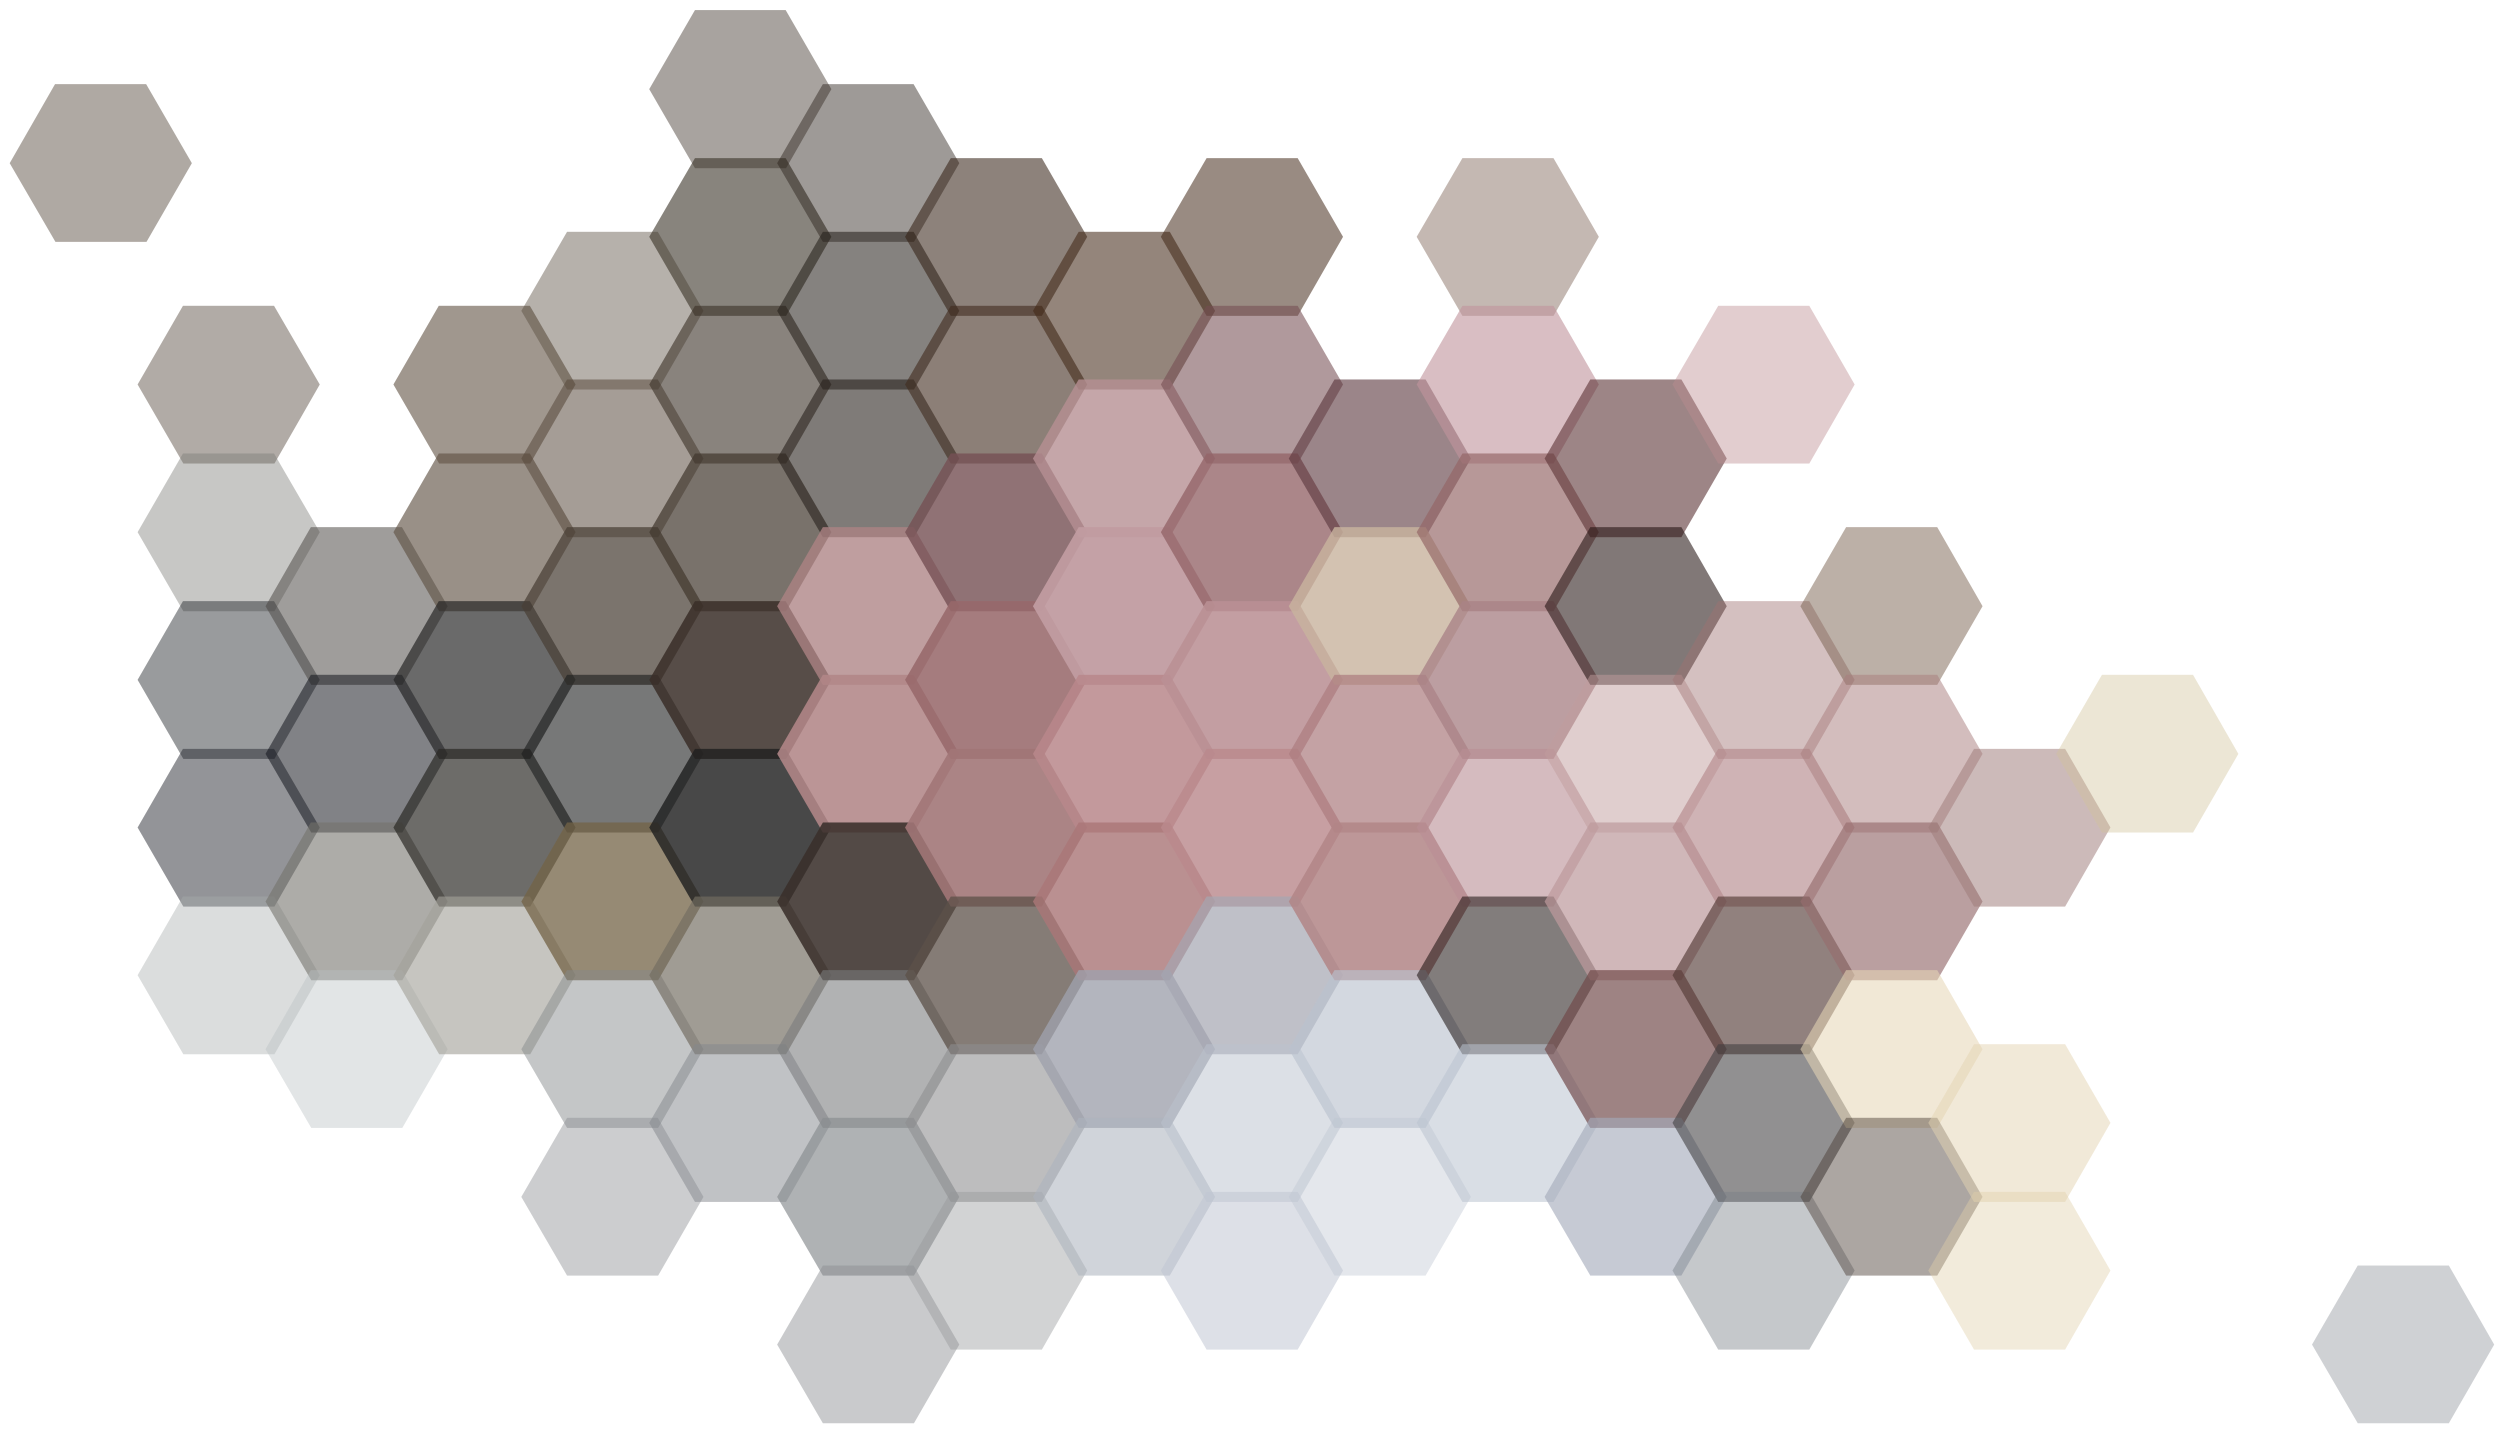
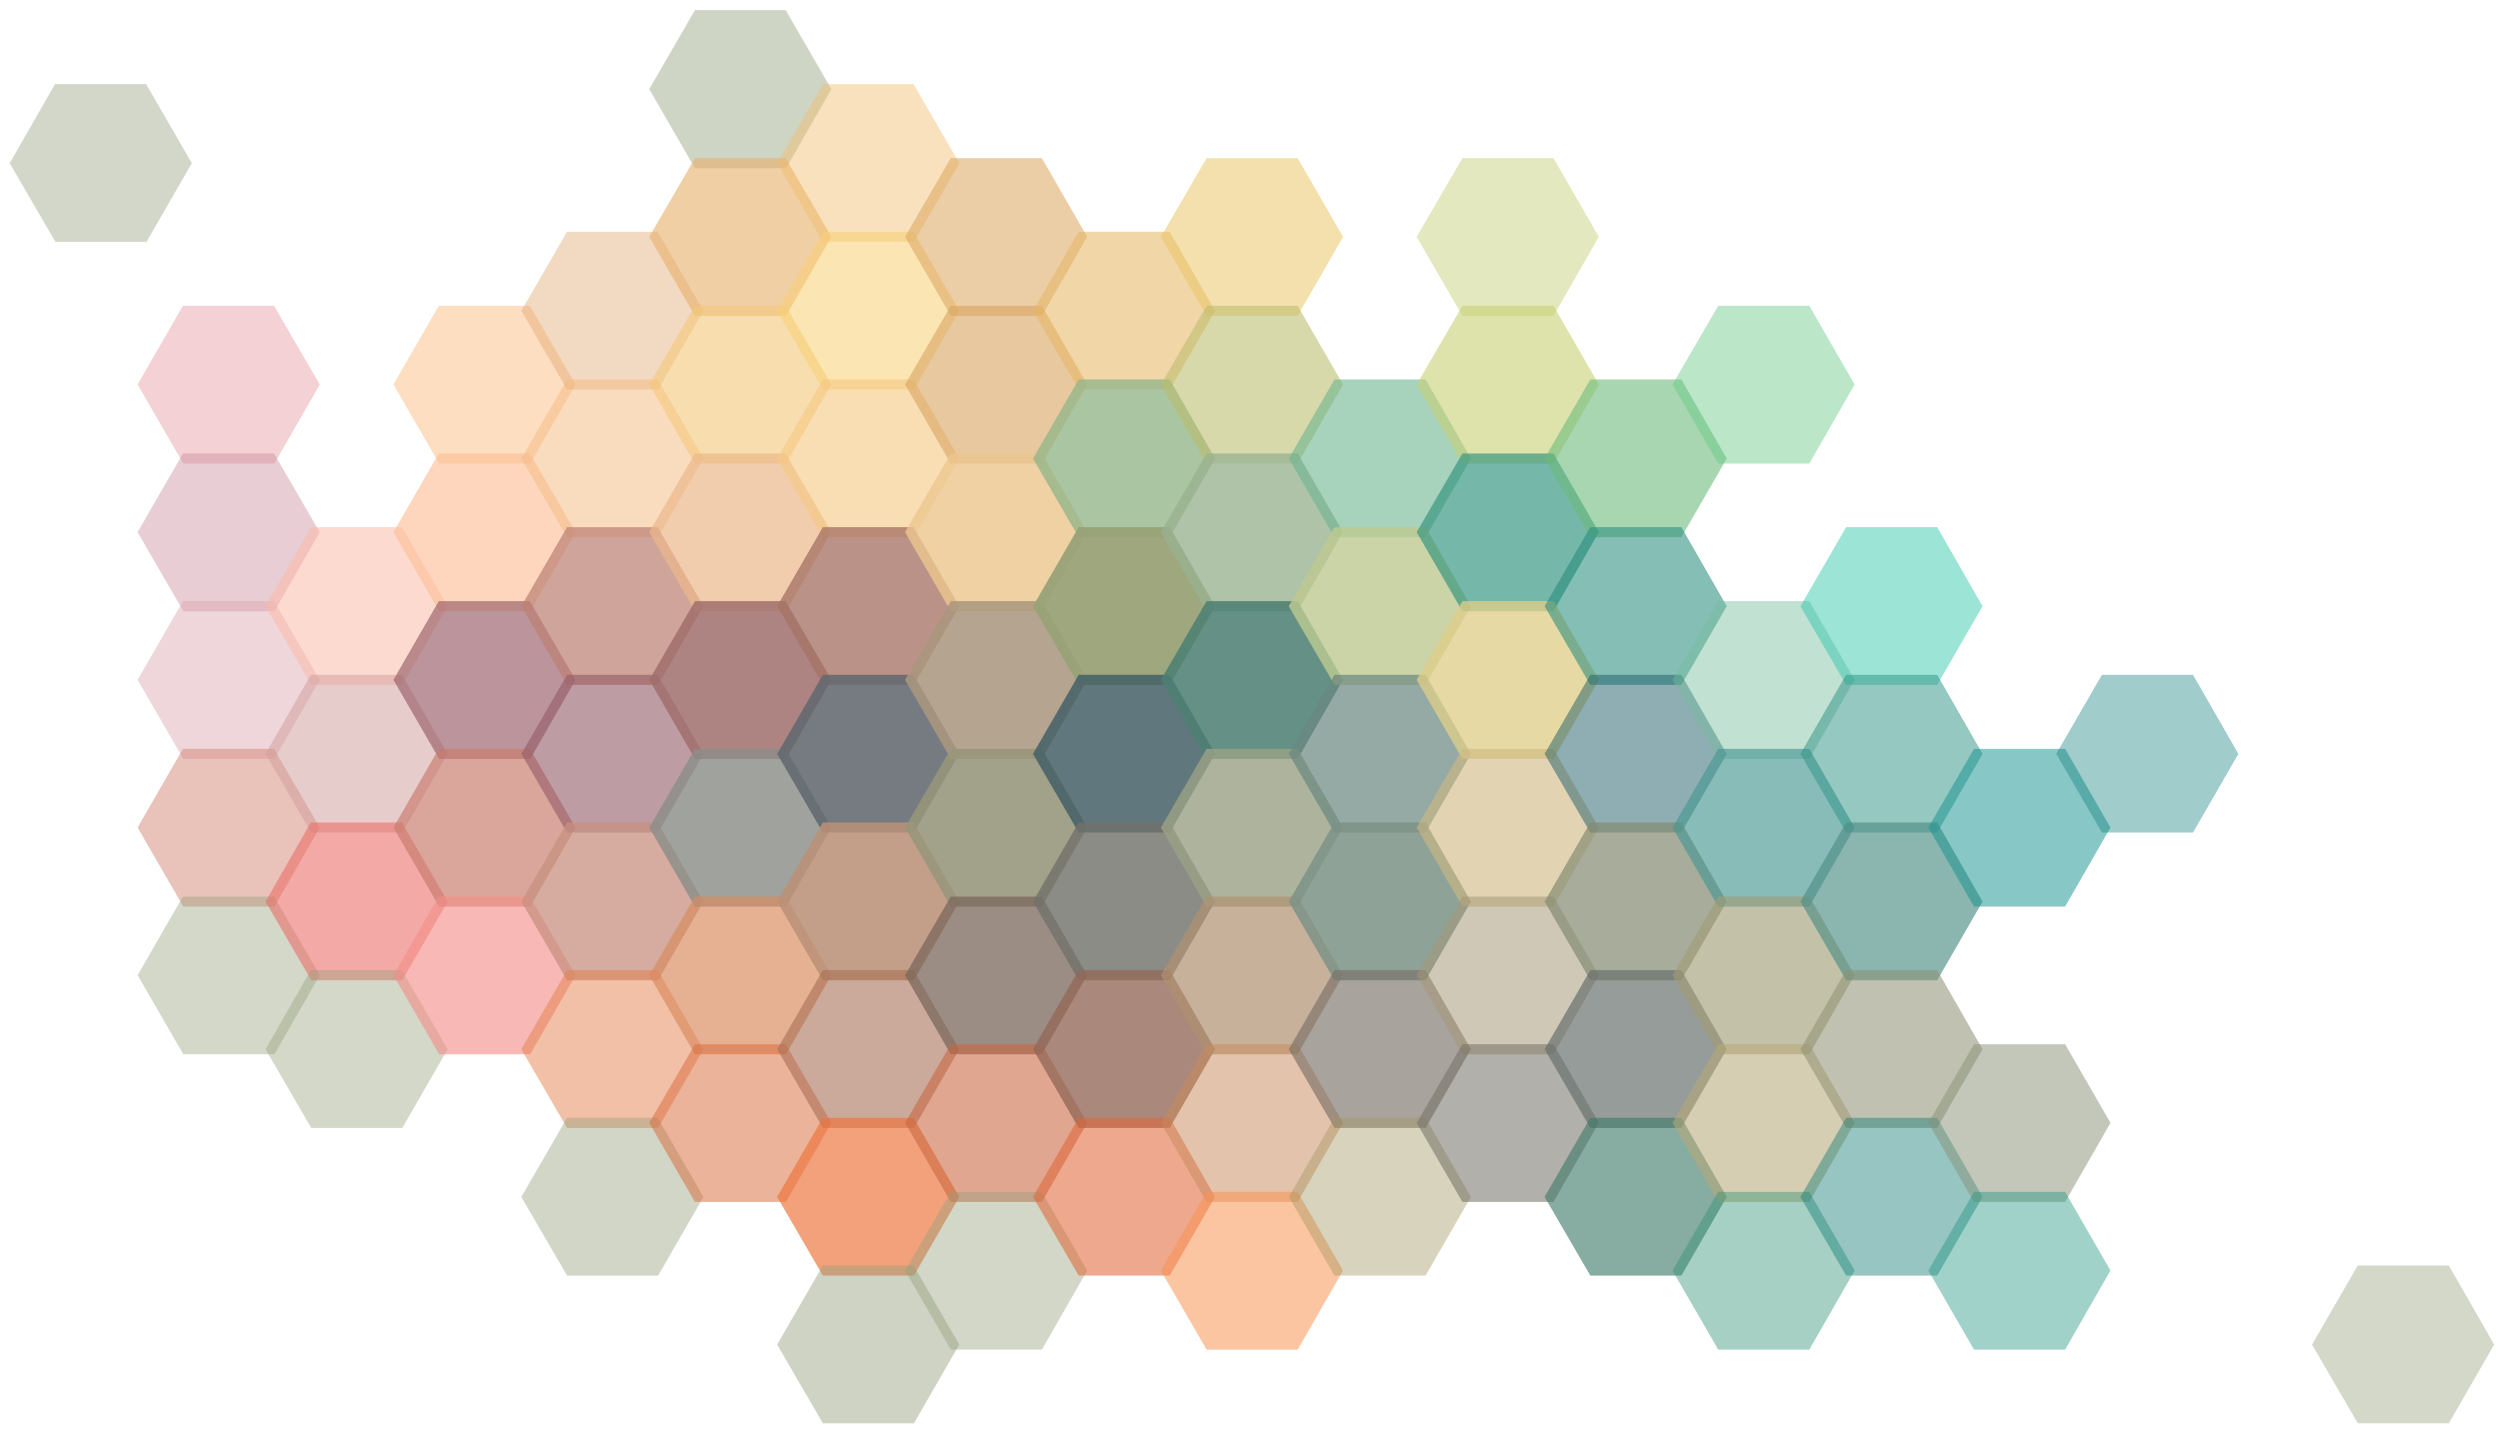
<svg xmlns="http://www.w3.org/2000/svg" viewBox="7 -23 645 369" width="645" height="369">
-   <polygon points="56.5,19.1 44.8,39.4 21.3,39.4 9.5,19.1 21.2,-1.3 44.7,-1.3" fill="rgb(63,48,34)" fill-opacity="0.416" />
-   <polygon points="89.5,76.2 77.8,96.6 54.3,96.6 42.5,76.2 54.2,55.9 77.7,55.9" fill="rgb(71,58,46)" fill-opacity="0.424" />
-   <polygon points="89.5,114.3 77.8,134.7 54.3,134.7 42.5,114.3 54.2,94.0 77.7,94.0" fill="rgb(120,121,115)" fill-opacity="0.416" />
-   <polygon points="89.5,152.4 77.8,172.8 54.3,172.8 42.5,152.4 54.2,132.1 77.7,132.1" fill="rgb(32,35,40)" fill-opacity="0.456" />
-   <polygon points="89.5,190.5 77.8,210.9 54.3,210.9 42.5,190.5 54.2,170.2 77.7,170.2" fill="rgb(37,40,47)" fill-opacity="0.493" />
-   <polygon points="89.5,228.6 77.8,249.0 54.3,249.0 42.5,228.6 54.2,208.3 77.7,208.3" fill="rgb(169,173,174)" fill-opacity="0.412" />
-   <polygon points="122.5,133.4 110.8,153.7 87.3,153.7 75.5,133.4 87.2,113.0 110.7,113.0" fill="rgb(74,70,66)" fill-opacity="0.531" />
-   <polygon points="122.5,171.5 110.8,191.8 87.3,191.8 75.5,171.5 87.2,151.1 110.7,151.1" fill="rgb(14,17,24)" fill-opacity="0.523" />
-   <polygon points="122.5,209.6 110.8,229.9 87.3,229.9 75.5,209.6 87.2,189.2 110.7,189.2" fill="rgb(115,113,107)" fill-opacity="0.585" />
-   <polygon points="122.5,247.7 110.8,268.0 87.3,268.0 75.5,247.7 87.2,227.3 110.7,227.3" fill="rgb(186,191,194)" fill-opacity="0.412" />
-   <polygon points="155.5,76.2 143.8,96.6 120.3,96.6 108.5,76.2 120.2,55.9 143.7,55.9" fill="rgb(92,76,61)" fill-opacity="0.582" />
-   <polygon points="155.5,114.3 143.8,134.7 120.3,134.7 108.5,114.3 120.2,94.0 143.7,94.0" fill="rgb(95,82,67)" fill-opacity="0.640" />
-   <polygon points="155.5,152.4 143.8,172.8 120.3,172.8 108.5,152.4 120.2,132.1 143.7,132.1" fill="rgb(35,35,35)" fill-opacity="0.673" />
-   <polygon points="155.5,190.5 143.8,210.9 120.3,210.9 108.5,190.5 120.2,170.2 143.7,170.2" fill="rgb(41,39,34)" fill-opacity="0.677" />
-   <polygon points="155.5,228.6 143.8,249.0 120.3,249.0 108.5,228.6 120.2,208.3 143.7,208.3" fill="rgb(163,161,153)" fill-opacity="0.615" />
-   <polygon points="188.5,57.2 176.8,77.5 153.3,77.5 141.5,57.2 153.3,36.8 176.7,36.8" fill="rgb(82,69,57)" fill-opacity="0.419" />
-   <polygon points="188.5,95.3 176.8,115.6 153.3,115.6 141.5,95.3 153.3,74.9 176.7,74.9" fill="rgb(85,71,58)" fill-opacity="0.529" />
-   <polygon points="188.5,133.4 176.8,153.7 153.3,153.7 141.5,133.4 153.3,113.0 176.7,113.0" fill="rgb(73,63,54)" fill-opacity="0.719" />
-   <polygon points="188.5,171.5 176.8,191.8 153.3,191.8 141.5,171.5 153.3,151.1 176.7,151.1" fill="rgb(26,27,28)" fill-opacity="0.593" />
-   <polygon points="188.5,209.6 176.8,229.9 153.3,229.9 141.5,209.6 153.3,189.2 176.7,189.2" fill="rgb(115,100,70)" fill-opacity="0.747" />
-   <polygon points="188.5,247.7 176.8,268.0 153.3,268.0 141.5,247.7 153.3,227.3 176.7,227.3" fill="rgb(133,137,139)" fill-opacity="0.482" />
-   <polygon points="188.5,285.8 176.8,306.1 153.3,306.1 141.5,285.8 153.3,265.4 176.7,265.4" fill="rgb(135,138,143)" fill-opacity="0.422" />
-   <polygon points="221.5,0.0 209.8,20.4 186.3,20.4 174.5,0.0 186.3,-20.4 209.7,-20.4" fill="rgb(59,49,39)" fill-opacity="0.443" />
-   <polygon points="221.5,38.1 209.8,58.5 186.3,58.5 174.5,38.1 186.3,17.8 209.7,17.8" fill="rgb(58,50,39)" fill-opacity="0.601" />
-   <polygon points="221.5,76.2 209.8,96.6 186.3,96.6 174.5,76.2 186.3,55.9 209.7,55.9" fill="rgb(59,49,39)" fill-opacity="0.598" />
-   <polygon points="221.5,114.3 209.8,134.7 186.3,134.7 174.5,114.3 186.3,94.0 209.7,94.0" fill="rgb(65,55,45)" fill-opacity="0.701" />
-   <polygon points="221.5,152.4 209.8,172.8 186.3,172.8 174.5,152.4 186.3,132.1 209.7,132.1" fill="rgb(58,46,40)" fill-opacity="0.849" />
-   <polygon points="221.5,190.5 209.8,210.9 186.3,210.9 174.5,190.5 186.3,170.2 209.7,170.2" fill="rgb(32,32,32)" fill-opacity="0.818" />
-   <polygon points="221.5,228.6 209.8,249.0 186.3,249.0 174.5,228.6 186.3,208.3 209.7,208.3" fill="rgb(114,109,97)" fill-opacity="0.674" />
-   <polygon points="221.5,266.7 209.8,287.1 186.3,287.1 174.5,266.7 186.3,246.4 209.7,246.4" fill="rgb(132,136,141)" fill-opacity="0.504" />
-   <polygon points="254.5,19.1 242.8,39.4 219.3,39.4 207.5,19.1 219.3,-1.3 242.7,-1.3" fill="rgb(36,29,21)" fill-opacity="0.445" />
-   <polygon points="254.5,57.2 242.8,77.5 219.3,77.5 207.5,57.2 219.3,36.8 242.7,36.8" fill="rgb(34,29,23)" fill-opacity="0.548" />
-   <polygon points="254.5,95.3 242.8,115.6 219.3,115.6 207.5,95.3 219.3,74.9 242.7,74.9" fill="rgb(39,33,27)" fill-opacity="0.591" />
-   <polygon points="254.5,133.4 242.8,153.7 219.3,153.7 207.5,133.4 219.3,113.0 242.7,113.0" fill="rgb(174,131,132)" fill-opacity="0.778" />
-   <polygon points="254.5,171.5 242.8,191.8 219.3,191.8 207.5,171.5 219.3,151.1 242.7,151.1" fill="rgb(178,134,136)" fill-opacity="0.878" />
-   <polygon points="254.5,209.6 242.8,229.9 219.3,229.9 207.5,209.6 219.3,189.2 242.7,189.2" fill="rgb(58,48,43)" fill-opacity="0.868" />
-   <polygon points="254.5,247.7 242.8,268.0 219.3,268.0 207.5,247.7 219.3,227.3 242.7,227.3" fill="rgb(121,122,124)" fill-opacity="0.582" />
-   <polygon points="254.5,285.8 242.8,306.1 219.3,306.1 207.5,285.8 219.3,265.4 242.7,265.4" fill="rgb(137,141,144)" fill-opacity="0.672" />
-   <polygon points="254.5,323.9 242.8,344.2 219.3,344.2 207.5,323.9 219.3,303.5 242.7,303.5" fill="rgb(138,139,143)" fill-opacity="0.460" />
-   <polygon points="287.5,38.1 275.8,58.5 252.3,58.5 240.5,38.1 252.3,17.8 275.8,17.8" fill="rgb(49,29,18)" fill-opacity="0.552" />
-   <polygon points="287.5,76.2 275.8,96.6 252.3,96.6 240.5,76.2 252.3,55.9 275.8,55.9" fill="rgb(65,43,30)" fill-opacity="0.603" />
-   <polygon points="287.5,114.3 275.8,134.7 252.3,134.7 240.5,114.3 252.3,94.0 275.8,94.0" fill="rgb(118,81,84)" fill-opacity="0.807" />
-   <polygon points="287.5,152.4 275.8,172.8 252.3,172.8 240.5,152.4 252.3,132.1 275.8,132.1" fill="rgb(151,104,107)" fill-opacity="0.865" />
-   <polygon points="287.5,190.5 275.8,210.9 252.3,210.9 240.5,190.5 252.3,170.2 275.8,170.2" fill="rgb(161,118,119)" fill-opacity="0.893" />
-   <polygon points="287.5,228.6 275.8,249.0 252.3,249.0 240.5,228.6 252.3,208.3 275.8,208.3" fill="rgb(93,81,73)" fill-opacity="0.747" />
-   <polygon points="287.5,266.7 275.8,287.1 252.3,287.1 240.5,266.7 252.3,246.4 275.8,246.4" fill="rgb(141,142,144)" fill-opacity="0.581" />
-   <polygon points="287.5,304.8 275.8,325.2 252.3,325.2 240.5,304.8 252.3,284.5 275.8,284.5" fill="rgb(149,150,152)" fill-opacity="0.421" />
-   <polygon points="320.5,57.2 308.8,77.5 285.3,77.5 273.5,57.2 285.3,36.8 308.8,36.8" fill="rgb(65,38,21)" fill-opacity="0.561" />
-   <polygon points="320.5,95.3 308.8,115.6 285.3,115.6 273.5,95.3 285.3,74.9 308.8,74.9" fill="rgb(182,144,148)" fill-opacity="0.794" />
-   <polygon points="320.5,133.4 308.8,153.7 285.3,153.7 273.5,133.4 285.3,113.0 308.8,113.0" fill="rgb(193,156,161)" fill-opacity="0.943" />
-   <polygon points="320.5,171.5 308.8,191.8 285.3,191.8 273.5,171.5 285.3,151.1 308.8,151.1" fill="rgb(185,136,139)" fill-opacity="0.849" />
-   <polygon points="320.5,209.6 308.8,229.9 285.3,229.9 273.5,209.6 285.3,189.2 308.8,189.2" fill="rgb(170,118,120)" fill-opacity="0.812" />
-   <polygon points="320.5,247.7 308.8,268.0 285.3,268.0 273.5,247.7 285.3,227.3 308.8,227.3" fill="rgb(159,162,173)" fill-opacity="0.787" />
-   <polygon points="320.5,285.8 308.8,306.1 285.3,306.1 273.5,285.8 285.3,265.4 308.8,265.4" fill="rgb(172,179,189)" fill-opacity="0.565" />
-   <polygon points="353.5,38.1 341.8,58.5 318.3,58.5 306.5,38.1 318.3,17.8 341.8,17.8" fill="rgb(61,35,18)" fill-opacity="0.524" />
-   <polygon points="353.5,76.2 341.8,96.6 318.3,96.6 306.5,76.2 318.3,55.9 341.8,55.9" fill="rgb(117,77,82)" fill-opacity="0.569" />
-   <polygon points="353.5,114.3 341.8,134.7 318.3,134.7 306.5,114.3 318.3,94.0 341.8,94.0" fill="rgb(147,100,104)" fill-opacity="0.780" />
-   <polygon points="353.5,152.4 341.8,172.8 318.3,172.8 306.5,152.4 318.3,132.1 341.8,132.1" fill="rgb(186,144,148)" fill-opacity="0.870" />
-   <polygon points="353.5,190.5 341.8,210.9 318.3,210.9 306.5,190.5 318.3,170.2 341.8,170.2" fill="rgb(186,137,140)" fill-opacity="0.812" />
-   <polygon points="353.5,228.6 341.8,249.0 318.3,249.0 306.5,228.6 318.3,208.3 341.8,208.3" fill="rgb(164,166,177)" fill-opacity="0.706" />
-   <polygon points="353.5,266.7 341.8,287.1 318.3,287.1 306.5,266.7 318.3,246.4 341.8,246.4" fill="rgb(186,194,207)" fill-opacity="0.510" />
-   <polygon points="353.5,304.8 341.8,325.2 318.3,325.2 306.5,304.8 318.3,284.5 341.8,284.5" fill="rgb(190,197,210)" fill-opacity="0.535" />
-   <polygon points="386.5,95.3 374.8,115.6 351.3,115.6 339.5,95.3 351.3,74.9 374.8,74.9" fill="rgb(88,53,59)" fill-opacity="0.600" />
-   <polygon points="386.5,133.4 374.8,153.7 351.3,153.7 339.5,133.4 351.3,113.0 374.8,113.0" fill="rgb(200,179,158)" fill-opacity="0.808" />
-   <polygon points="386.5,171.5 374.8,191.8 351.3,191.8 339.5,171.5 351.3,151.1 374.8,151.1" fill="rgb(172,125,127)" fill-opacity="0.708" />
-   <polygon points="386.5,209.6 374.8,229.9 351.3,229.9 339.5,209.6 351.3,189.2 374.8,189.2" fill="rgb(178,133,135)" fill-opacity="0.854" />
-   <polygon points="386.5,247.7 374.8,268.0 351.3,268.0 339.5,247.7 351.3,227.3 374.8,227.3" fill="rgb(186,194,207)" fill-opacity="0.630" />
-   <polygon points="386.5,285.8 374.8,306.1 351.3,306.1 339.5,285.8 351.3,265.4 374.8,265.4" fill="rgb(188,196,209)" fill-opacity="0.414" />
-   <polygon points="419.5,38.1 407.8,58.5 384.3,58.5 372.5,38.1 384.3,17.8 407.8,17.8" fill="rgb(113,83,70)" fill-opacity="0.411" />
-   <polygon points="419.5,76.2 407.8,96.6 384.3,96.6 372.5,76.2 384.3,55.9 407.8,55.9" fill="rgb(192,148,157)" fill-opacity="0.609" />
-   <polygon points="419.5,114.3 407.8,134.7 384.3,134.7 372.5,114.3 384.3,94.0 407.8,94.0" fill="rgb(147,101,101)" fill-opacity="0.666" />
-   <polygon points="419.5,152.4 407.8,172.8 384.3,172.8 372.5,152.4 384.3,132.1 407.8,132.1" fill="rgb(169,130,134)" fill-opacity="0.777" />
-   <polygon points="419.5,190.5 407.8,210.9 384.3,210.9 372.5,190.5 384.3,170.2 407.8,170.2" fill="rgb(184,142,149)" fill-opacity="0.601" />
-   <polygon points="419.5,228.6 407.8,249.0 384.3,249.0 372.5,228.6 384.3,208.3 407.8,208.3" fill="rgb(18,9,7)" fill-opacity="0.524" />
-   <polygon points="419.5,266.7 407.8,287.1 384.3,287.1 372.5,266.7 384.3,246.4 407.8,246.4" fill="rgb(187,195,208)" fill-opacity="0.547" />
-   <polygon points="452.5,95.3 440.8,115.6 417.3,115.6 405.5,95.3 417.3,74.9 440.8,74.9" fill="rgb(90,50,51)" fill-opacity="0.592" />
-   <polygon points="452.5,133.4 440.8,153.7 417.3,153.7 405.5,133.4 417.3,113.0 440.8,113.0" fill="rgb(32,15,13)" fill-opacity="0.560" />
-   <polygon points="452.5,171.5 440.8,191.8 417.3,191.8 405.5,171.5 417.3,151.1 440.8,151.1" fill="rgb(192,157,157)" fill-opacity="0.499" />
-   <polygon points="452.5,209.6 440.8,229.9 417.3,229.9 405.5,209.6 417.3,189.2 440.8,189.2" fill="rgb(189,153,156)" fill-opacity="0.710" />
-   <polygon points="452.5,247.7 440.8,268.0 417.3,268.0 405.5,247.7 417.3,227.3 440.8,227.3" fill="rgb(113,73,73)" fill-opacity="0.678" />
-   <polygon points="452.5,285.8 440.8,306.1 417.3,306.1 405.5,285.8 417.3,265.4 440.8,265.4" fill="rgb(164,171,187)" fill-opacity="0.623" />
-   <polygon points="485.5,76.2 473.8,96.6 450.3,96.6 438.5,76.2 450.3,55.9 473.8,55.9" fill="rgb(187,139,145)" fill-opacity="0.432" />
-   <polygon points="485.5,152.4 473.8,172.8 450.3,172.8 438.5,152.4 450.3,132.1 473.8,132.1" fill="rgb(158,114,113)" fill-opacity="0.445" />
-   <polygon points="485.5,190.5 473.8,210.9 450.3,210.9 438.5,190.5 450.3,170.2 473.8,170.2" fill="rgb(180,137,139)" fill-opacity="0.639" />
-   <polygon points="485.5,228.6 473.8,249.0 450.3,249.0 438.5,228.6 450.3,208.3 473.8,208.3" fill="rgb(81,55,50)" fill-opacity="0.626" />
-   <polygon points="485.5,266.7 473.8,287.1 450.3,287.1 438.5,266.7 450.3,246.4 473.8,246.4" fill="rgb(62,60,62)" fill-opacity="0.570" />
-   <polygon points="485.5,304.8 473.8,325.2 450.3,325.2 438.5,304.8 450.3,284.5 473.8,284.5" fill="rgb(119,127,134)" fill-opacity="0.427" />
-   <polygon points="518.5,133.4 506.8,153.7 483.3,153.7 471.5,133.4 483.3,113.0 506.8,113.0" fill="rgb(114,90,71)" fill-opacity="0.474" />
-   <polygon points="518.5,171.5 506.8,191.8 483.3,191.8 471.5,171.5 483.3,151.1 506.8,151.1" fill="rgb(167,124,124)" fill-opacity="0.502" />
-   <polygon points="518.5,209.6 506.8,229.9 483.3,229.9 471.5,209.6 483.3,189.2 506.8,189.2" fill="rgb(150,109,110)" fill-opacity="0.653" />
-   <polygon points="518.5,247.7 506.8,268.0 483.3,268.0 471.5,247.7 483.3,227.3 506.8,227.3" fill="rgb(230,214,181)" fill-opacity="0.562" />
-   <polygon points="518.5,285.8 506.8,306.1 483.3,306.1 471.5,285.8 483.3,265.4 506.8,265.4" fill="rgb(68,56,46)" fill-opacity="0.443" />
-   <polygon points="551.5,190.5 539.8,210.9 516.3,210.9 504.5,190.5 516.3,170.2 539.8,170.2" fill="rgb(157,122,121)" fill-opacity="0.516" />
-   <polygon points="551.5,266.7 539.8,287.1 516.3,287.1 504.5,266.7 516.3,246.4 539.8,246.4" fill="rgb(229,213,180)" fill-opacity="0.508" />
-   <polygon points="551.5,304.8 539.8,325.2 516.3,325.2 504.5,304.8 516.3,284.5 539.8,284.5" fill="rgb(224,206,168)" fill-opacity="0.416" />
-   <polygon points="584.5,171.5 572.8,191.8 549.3,191.8 537.5,171.5 549.3,151.1 572.8,151.1" fill="rgb(210,195,153)" fill-opacity="0.411" />
-   <polygon points="650.5,323.9 638.8,344.2 615.3,344.2 603.5,323.9 615.3,303.5 638.8,303.5" fill="rgb(138,145,152)" fill-opacity="0.412" />
+   <polygon points="56.5,19.1 44.8,39.4 21.3,39.4 9.5,19.1 21.2,-1.3 44.7,-1.3" fill="rgb(148,160,125)" fill-opacity="0.416" />
+   <polygon points="89.5,76.2 77.8,96.6 54.3,96.6 42.5,76.2 54.2,55.9 77.7,55.9" fill="rgb(227,147,154)" fill-opacity="0.424" />
+   <polygon points="89.5,114.3 77.8,134.7 54.3,134.7 42.5,114.3 54.2,94.0 77.7,94.0" fill="rgb(201,136,152)" fill-opacity="0.416" />
+   <polygon points="89.5,152.4 77.8,172.8 54.3,172.8 42.5,152.4 54.2,132.1 77.7,132.1" fill="rgb(220,166,173)" fill-opacity="0.456" />
+   <polygon points="89.5,190.5 77.8,210.9 54.3,210.9 42.5,190.5 54.2,170.2 77.7,170.2" fill="rgb(211,132,114)" fill-opacity="0.493" />
+   <polygon points="89.5,228.6 77.8,249.0 54.3,249.0 42.5,228.6 54.2,208.3 77.7,208.3" fill="rgb(148,160,125)" fill-opacity="0.412" />
+   <polygon points="122.5,133.4 110.8,153.7 87.3,153.7 75.5,133.4 87.2,113.0 110.7,113.0" fill="rgb(250,184,164)" fill-opacity="0.531" />
+   <polygon points="122.5,171.5 110.8,191.8 87.3,191.8 75.5,171.5 87.2,151.1 110.7,151.1" fill="rgb(209,157,157)" fill-opacity="0.523" />
+   <polygon points="122.5,209.6 110.8,229.9 87.3,229.9 75.5,209.6 87.2,189.2 110.7,189.2" fill="rgb(234,108,102)" fill-opacity="0.585" />
+   <polygon points="122.5,247.7 110.8,268.0 87.3,268.0 75.5,247.7 87.2,227.3 110.7,227.3" fill="rgb(148,160,125)" fill-opacity="0.412" />
+   <polygon points="155.5,76.2 143.8,96.6 120.3,96.6 108.5,76.2 120.2,55.9 143.7,55.9" fill="rgb(252,198,146)" fill-opacity="0.582" />
+   <polygon points="155.5,114.3 143.8,134.7 120.3,134.7 108.5,114.3 120.2,94.0 143.7,94.0" fill="rgb(252,191,151)" fill-opacity="0.640" />
+   <polygon points="155.5,152.4 143.8,172.8 120.3,172.8 108.5,152.4 120.2,132.1 143.7,132.1" fill="rgb(154,99,108)" fill-opacity="0.673" />
+   <polygon points="155.5,190.5 143.8,210.9 120.3,210.9 108.5,190.5 120.2,170.2 143.7,170.2" fill="rgb(201,125,110)" fill-opacity="0.677" />
+   <polygon points="155.5,228.6 143.8,249.0 120.3,249.0 108.5,228.6 120.2,208.3 143.7,208.3" fill="rgb(243,142,137)" fill-opacity="0.615" />
+   <polygon points="188.5,57.2 176.8,77.5 153.3,77.5 141.5,57.2 153.3,36.8 176.7,36.8" fill="rgb(224,165,108)" fill-opacity="0.419" />
+   <polygon points="188.5,95.3 176.8,115.6 153.3,115.6 141.5,95.3 153.3,74.9 176.7,74.9" fill="rgb(244,188,133)" fill-opacity="0.529" />
+   <polygon points="188.5,133.4 176.8,153.7 153.3,153.7 141.5,133.4 153.3,113.0 176.7,113.0" fill="rgb(189,130,117)" fill-opacity="0.719" />
+   <polygon points="188.5,171.5 176.8,191.8 153.3,191.8 141.5,171.5 153.3,151.1 176.7,151.1" fill="rgb(145,89,101)" fill-opacity="0.593" />
+   <polygon points="188.5,209.6 176.8,229.9 153.3,229.9 141.5,209.6 153.3,189.2 176.7,189.2" fill="rgb(200,145,127)" fill-opacity="0.747" />
+   <polygon points="188.5,247.7 176.8,268.0 153.3,268.0 141.5,247.7 153.3,227.3 176.7,227.3" fill="rgb(228,125,72)" fill-opacity="0.482" />
+   <polygon points="188.5,285.8 176.8,306.1 153.3,306.1 141.5,285.8 153.3,265.4 176.7,265.4" fill="rgb(148,160,125)" fill-opacity="0.422" />
+   <polygon points="221.5,0.0 209.8,20.4 186.3,20.4 174.5,0.0 186.3,-20.4 209.7,-20.4" fill="rgb(148,160,125)" fill-opacity="0.443" />
+   <polygon points="221.5,38.1 209.8,58.5 186.3,58.5 174.5,38.1 186.3,17.8 209.7,17.8" fill="rgb(232,175,105)" fill-opacity="0.601" />
+   <polygon points="221.5,76.2 209.8,96.6 186.3,96.6 174.5,76.2 186.3,55.9 209.7,55.9" fill="rgb(244,200,120)" fill-opacity="0.598" />
+   <polygon points="221.5,114.3 209.8,134.7 186.3,134.7 174.5,114.3 186.3,94.0 209.7,94.0" fill="rgb(236,184,138)" fill-opacity="0.701" />
+   <polygon points="221.5,152.4 209.8,172.8 186.3,172.8 174.5,152.4 186.3,132.1 209.7,132.1" fill="rgb(160,111,108)" fill-opacity="0.849" />
+   <polygon points="221.5,190.5 209.8,210.9 186.3,210.9 174.5,190.5 186.3,170.2 209.7,170.2" fill="rgb(139,142,137)" fill-opacity="0.818" />
+   <polygon points="221.5,228.6 209.8,249.0 186.3,249.0 174.5,228.6 186.3,208.3 209.7,208.3" fill="rgb(217,140,94)" fill-opacity="0.674" />
+   <polygon points="221.5,266.7 209.8,287.1 186.3,287.1 174.5,266.7 186.3,246.4 209.7,246.4" fill="rgb(219,105,59)" fill-opacity="0.504" />
+   <polygon points="254.5,19.1 242.8,39.4 219.3,39.4 207.5,19.1 219.3,-1.3 242.7,-1.3" fill="rgb(241,188,107)" fill-opacity="0.445" />
+   <polygon points="254.5,57.2 242.8,77.5 219.3,77.5 207.5,57.2 219.3,36.8 242.7,36.8" fill="rgb(249,209,116)" fill-opacity="0.548" />
+   <polygon points="254.5,95.3 242.8,115.6 219.3,115.6 207.5,95.3 219.3,74.9 242.7,74.9" fill="rgb(246,200,129)" fill-opacity="0.591" />
+   <polygon points="254.5,133.4 242.8,153.7 219.3,153.7 207.5,133.4 219.3,113.0 242.7,113.0" fill="rgb(167,116,102)" fill-opacity="0.778" />
+   <polygon points="254.5,171.5 242.8,191.8 219.3,191.8 207.5,171.5 219.3,151.1 242.7,151.1" fill="rgb(98,105,112)" fill-opacity="0.878" />
+   <polygon points="254.5,209.6 242.8,229.9 219.3,229.9 207.5,209.6 219.3,189.2 242.7,189.2" fill="rgb(187,145,120)" fill-opacity="0.868" />
+   <polygon points="254.5,247.7 242.8,268.0 219.3,268.0 207.5,247.7 219.3,227.3 242.7,227.3" fill="rgb(166,108,83)" fill-opacity="0.582" />
+   <polygon points="254.5,285.8 242.8,306.1 219.3,306.1 207.5,285.8 219.3,265.4 242.7,265.4" fill="rgb(238,117,60)" fill-opacity="0.672" />
+   <polygon points="254.5,323.9 242.8,344.2 219.3,344.2 207.5,323.9 219.3,303.5 242.7,303.5" fill="rgb(148,160,125)" fill-opacity="0.460" />
+   <polygon points="287.5,38.1 275.8,58.5 252.3,58.5 240.5,38.1 252.3,17.8 275.8,17.8" fill="rgb(219,166,94)" fill-opacity="0.552" />
+   <polygon points="287.5,76.2 275.8,96.6 252.3,96.6 240.5,76.2 252.3,55.9 275.8,55.9" fill="rgb(218,164,97)" fill-opacity="0.603" />
+   <polygon points="287.5,114.3 275.8,134.7 252.3,134.7 240.5,114.3 252.3,94.0 275.8,94.0" fill="rgb(236,198,142)" fill-opacity="0.807" />
+   <polygon points="287.5,152.4 275.8,172.8 252.3,172.8 240.5,152.4 252.3,132.1 275.8,132.1" fill="rgb(170,152,127)" fill-opacity="0.865" />
+   <polygon points="287.5,190.5 275.8,210.9 252.3,210.9 240.5,190.5 252.3,170.2 275.8,170.2" fill="rgb(151,150,123)" fill-opacity="0.893" />
+   <polygon points="287.5,228.6 275.8,249.0 252.3,249.0 240.5,228.6 252.3,208.3 275.8,208.3" fill="rgb(122,103,92)" fill-opacity="0.747" />
+   <polygon points="287.5,266.7 275.8,287.1 252.3,287.1 240.5,266.7 252.3,246.4 275.8,246.4" fill="rgb(201,102,65)" fill-opacity="0.581" />
+   <polygon points="287.5,304.8 275.8,325.2 252.3,325.2 240.5,304.8 252.3,284.5 275.8,284.5" fill="rgb(148,160,125)" fill-opacity="0.421" />
+   <polygon points="320.5,57.2 308.8,77.5 285.3,77.5 273.5,57.2 285.3,36.8 308.8,36.8" fill="rgb(230,182,100)" fill-opacity="0.561" />
+   <polygon points="320.5,95.3 308.8,115.6 285.3,115.6 273.5,95.3 285.3,74.9 308.8,74.9" fill="rgb(149,183,137)" fill-opacity="0.794" />
+   <polygon points="320.5,133.4 308.8,153.7 285.3,153.7 273.5,133.4 285.3,113.0 308.8,113.0" fill="rgb(153,162,119)" fill-opacity="0.943" />
+   <polygon points="320.5,171.5 308.8,191.8 285.3,191.8 273.5,171.5 285.3,151.1 308.8,151.1" fill="rgb(67,96,103)" fill-opacity="0.849" />
+   <polygon points="320.5,209.6 308.8,229.9 285.3,229.9 273.5,209.6 285.3,189.2 308.8,189.2" fill="rgb(113,114,107)" fill-opacity="0.812" />
+   <polygon points="320.5,247.7 308.8,268.0 285.3,268.0 273.5,247.7 285.3,227.3 308.8,227.3" fill="rgb(148,105,88)" fill-opacity="0.787" />
+   <polygon points="320.5,285.8 308.8,306.1 285.3,306.1 273.5,285.8 285.3,265.4 308.8,265.4" fill="rgb(223,101,56)" fill-opacity="0.565" />
+   <polygon points="353.5,38.1 341.8,58.5 318.3,58.5 306.5,38.1 318.3,17.8 341.8,17.8" fill="rgb(235,196,100)" fill-opacity="0.524" />
+   <polygon points="353.5,76.2 341.8,96.6 318.3,96.6 306.5,76.2 318.3,55.9 341.8,55.9" fill="rgb(187,189,108)" fill-opacity="0.569" />
+   <polygon points="353.5,114.3 341.8,134.7 318.3,134.7 306.5,114.3 318.3,94.0 341.8,94.0" fill="rgb(152,178,145)" fill-opacity="0.780" />
+   <polygon points="353.5,152.4 341.8,172.8 318.3,172.8 306.5,152.4 318.3,132.1 341.8,132.1" fill="rgb(77,128,115)" fill-opacity="0.870" />
+   <polygon points="353.5,190.5 341.8,210.9 318.3,210.9 306.5,190.5 318.3,170.2 341.8,170.2" fill="rgb(154,161,133)" fill-opacity="0.812" />
+   <polygon points="353.5,228.6 341.8,249.0 318.3,249.0 306.5,228.6 318.3,208.3 341.8,208.3" fill="rgb(175,144,112)" fill-opacity="0.706" />
+   <polygon points="353.5,266.7 341.8,287.1 318.3,287.1 306.5,266.7 318.3,246.4 341.8,246.4" fill="rgb(201,138,90)" fill-opacity="0.510" />
+   <polygon points="353.5,304.8 341.8,325.2 318.3,325.2 306.5,304.8 318.3,284.5 341.8,284.5" fill="rgb(248,147,81)" fill-opacity="0.535" />
+   <polygon points="386.5,95.3 374.8,115.6 351.3,115.6 339.5,95.3 351.3,74.9 374.8,74.9" fill="rgb(108,180,143)" fill-opacity="0.600" />
+   <polygon points="386.5,133.4 374.8,153.7 351.3,153.7 339.5,133.4 351.3,113.0 374.8,113.0" fill="rgb(189,201,145)" fill-opacity="0.808" />
+   <polygon points="386.5,171.5 374.8,191.8 351.3,191.8 339.5,171.5 351.3,151.1 374.8,151.1" fill="rgb(106,136,129)" fill-opacity="0.708" />
+   <polygon points="386.5,209.6 374.8,229.9 351.3,229.9 339.5,209.6 351.3,189.2 374.8,189.2" fill="rgb(124,146,135)" fill-opacity="0.854" />
+   <polygon points="386.5,247.7 374.8,268.0 351.3,268.0 339.5,247.7 351.3,227.3 374.8,227.3" fill="rgb(120,110,102)" fill-opacity="0.630" />
+   <polygon points="386.5,285.8 374.8,306.1 351.3,306.1 339.5,285.8 351.3,265.4 374.8,265.4" fill="rgb(160,147,94)" fill-opacity="0.414" />
+   <polygon points="419.5,38.1 407.8,58.5 384.3,58.5 372.5,38.1 384.3,17.8 407.8,17.8" fill="rgb(190,199,101)" fill-opacity="0.411" />
+   <polygon points="419.5,76.2 407.8,96.6 384.3,96.6 372.5,76.2 384.3,55.9 407.8,55.9" fill="rgb(199,208,117)" fill-opacity="0.609" />
+   <polygon points="419.5,114.3 407.8,134.7 384.3,134.7 372.5,114.3 384.3,94.0 407.8,94.0" fill="rgb(48,147,125)" fill-opacity="0.666" />
+   <polygon points="419.5,152.4 407.8,172.8 384.3,172.8 372.5,152.4 384.3,132.1 407.8,132.1" fill="rgb(222,206,136)" fill-opacity="0.777" />
+   <polygon points="419.5,190.5 407.8,210.9 384.3,210.9 372.5,190.5 384.3,170.2 407.8,170.2" fill="rgb(207,183,129)" fill-opacity="0.601" />
+   <polygon points="419.5,228.6 407.8,249.0 384.3,249.0 372.5,228.6 384.3,208.3 407.8,208.3" fill="rgb(165,151,117)" fill-opacity="0.524" />
+   <polygon points="419.5,266.7 407.8,287.1 384.3,287.1 372.5,266.7 384.3,246.4 407.8,246.4" fill="rgb(116,112,101)" fill-opacity="0.547" />
+   <polygon points="452.5,95.3 440.8,115.6 417.3,115.6 405.5,95.3 417.3,74.9 440.8,74.9" fill="rgb(109,186,124)" fill-opacity="0.592" />
+   <polygon points="452.5,133.4 440.8,153.7 417.3,153.7 405.5,133.4 417.3,113.0 440.8,113.0" fill="rgb(37,140,123)" fill-opacity="0.560" />
+   <polygon points="452.5,171.5 440.8,191.8 417.3,191.8 405.5,171.5 417.3,151.1 440.8,151.1" fill="rgb(30,92,102)" fill-opacity="0.499" />
+   <polygon points="452.5,209.6 440.8,229.9 417.3,229.9 405.5,209.6 417.3,189.2 440.8,189.2" fill="rgb(132,139,115)" fill-opacity="0.710" />
+   <polygon points="452.5,247.7 440.8,268.0 417.3,268.0 405.5,247.7 417.3,227.3 440.8,227.3" fill="rgb(101,109,106)" fill-opacity="0.678" />
+   <polygon points="452.5,285.8 440.8,306.1 417.3,306.1 405.5,285.8 417.3,265.4 440.8,265.4" fill="rgb(63,123,105)" fill-opacity="0.623" />
+   <polygon points="485.5,76.2 473.8,96.6 450.3,96.6 438.5,76.2 450.3,55.9 473.8,55.9" fill="rgb(97,200,129)" fill-opacity="0.432" />
+   <polygon points="485.5,152.4 473.8,172.8 450.3,172.8 438.5,152.4 450.3,132.1 473.8,132.1" fill="rgb(116,188,156)" fill-opacity="0.445" />
+   <polygon points="485.5,190.5 473.8,210.9 450.3,210.9 438.5,190.5 450.3,170.2 473.8,170.2" fill="rgb(68,151,146)" fill-opacity="0.639" />
+   <polygon points="485.5,228.6 473.8,249.0 450.3,249.0 438.5,228.6 450.3,208.3 473.8,208.3" fill="rgb(161,156,119)" fill-opacity="0.626" />
+   <polygon points="485.5,266.7 473.8,287.1 450.3,287.1 438.5,266.7 450.3,246.4 473.8,246.4" fill="rgb(182,169,120)" fill-opacity="0.570" />
+   <polygon points="485.5,304.8 473.8,325.2 450.3,325.2 438.5,304.8 450.3,284.5 473.8,284.5" fill="rgb(48,145,116)" fill-opacity="0.427" />
+   <polygon points="518.5,133.4 506.8,153.7 483.3,153.7 471.5,133.4 483.3,113.0 506.8,113.0" fill="rgb(48,198,169)" fill-opacity="0.474" />
+   <polygon points="518.5,171.5 506.8,191.8 483.3,191.8 471.5,171.5 483.3,151.1 506.8,151.1" fill="rgb(44,146,131)" fill-opacity="0.502" />
+   <polygon points="518.5,209.6 506.8,229.9 483.3,229.9 471.5,209.6 483.3,189.2 506.8,189.2" fill="rgb(78,143,134)" fill-opacity="0.653" />
+   <polygon points="518.5,247.7 506.8,268.0 483.3,268.0 471.5,247.7 483.3,227.3 506.8,227.3" fill="rgb(142,145,115)" fill-opacity="0.562" />
+   <polygon points="518.5,285.8 506.8,306.1 483.3,306.1 471.5,285.8 483.3,265.4 506.8,265.4" fill="rgb(20,124,118)" fill-opacity="0.443" />
+   <polygon points="551.5,190.5 539.8,210.9 516.3,210.9 504.5,190.5 516.3,170.2 539.8,170.2" fill="rgb(24,148,145)" fill-opacity="0.516" />
+   <polygon points="551.5,266.7 539.8,287.1 516.3,287.1 504.5,266.7 516.3,246.4 539.8,246.4" fill="rgb(137,146,121)" fill-opacity="0.508" />
+   <polygon points="551.5,304.8 539.8,325.2 516.3,325.2 504.5,304.8 516.3,284.5 539.8,284.5" fill="rgb(29,147,127)" fill-opacity="0.416" />
+   <polygon points="584.5,171.5 572.8,191.8 549.3,191.8 537.5,171.5 549.3,151.1 572.8,151.1" fill="rgb(25,132,132)" fill-opacity="0.411" />
+   <polygon points="650.5,323.9 638.8,344.2 615.3,344.2 603.5,323.9 615.3,303.5 638.8,303.5" fill="rgb(148,160,125)" fill-opacity="0.412" />
</svg>
